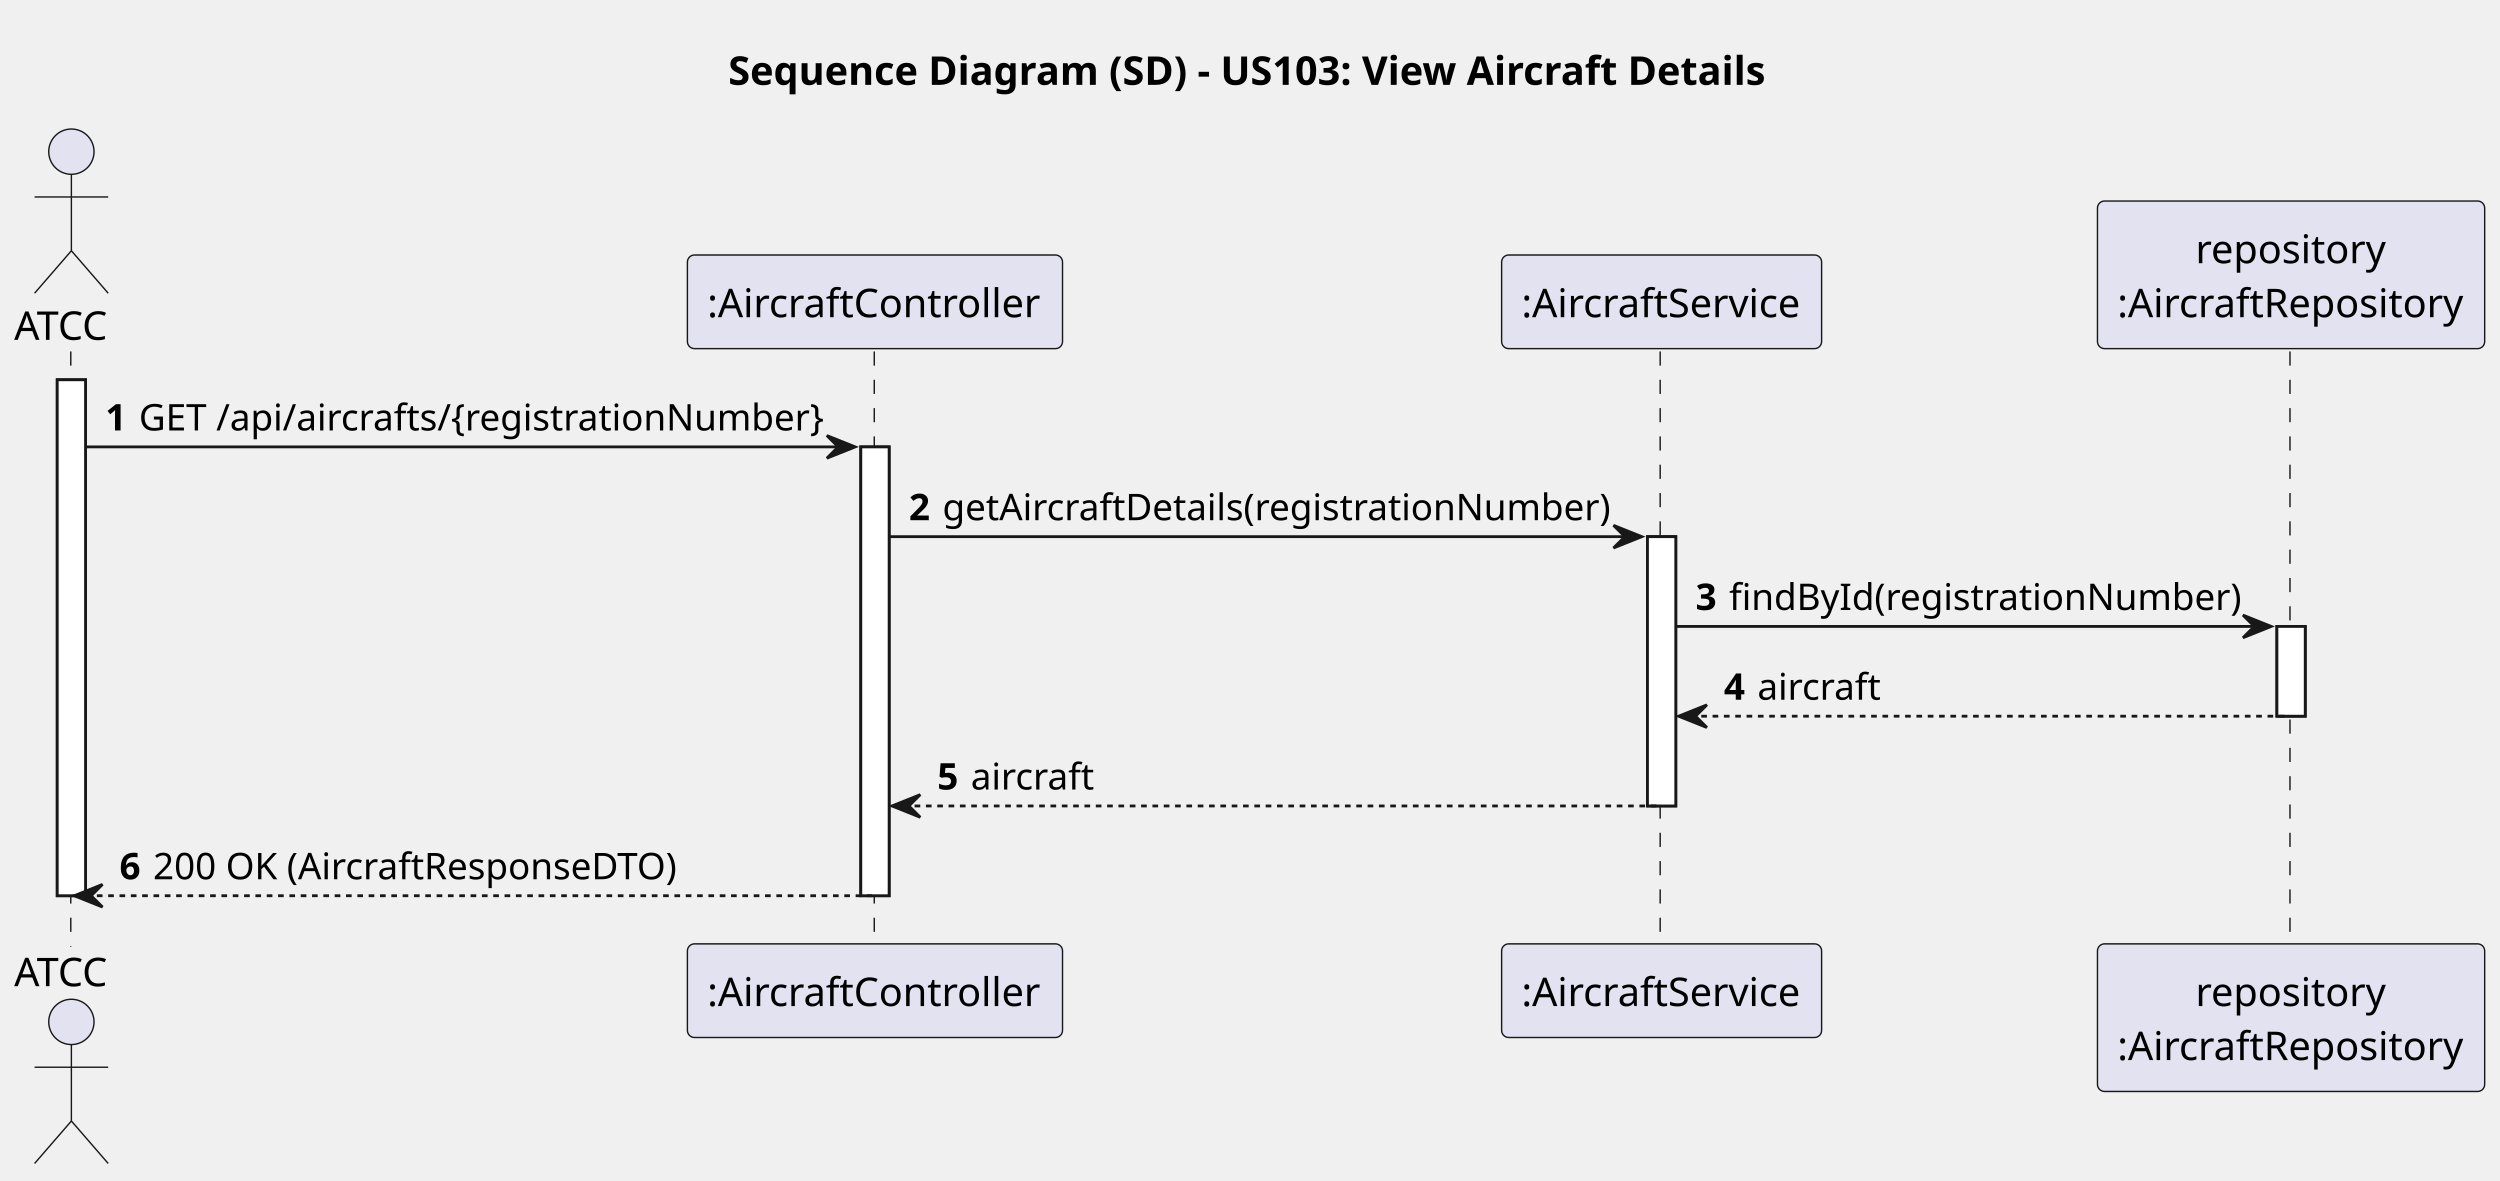
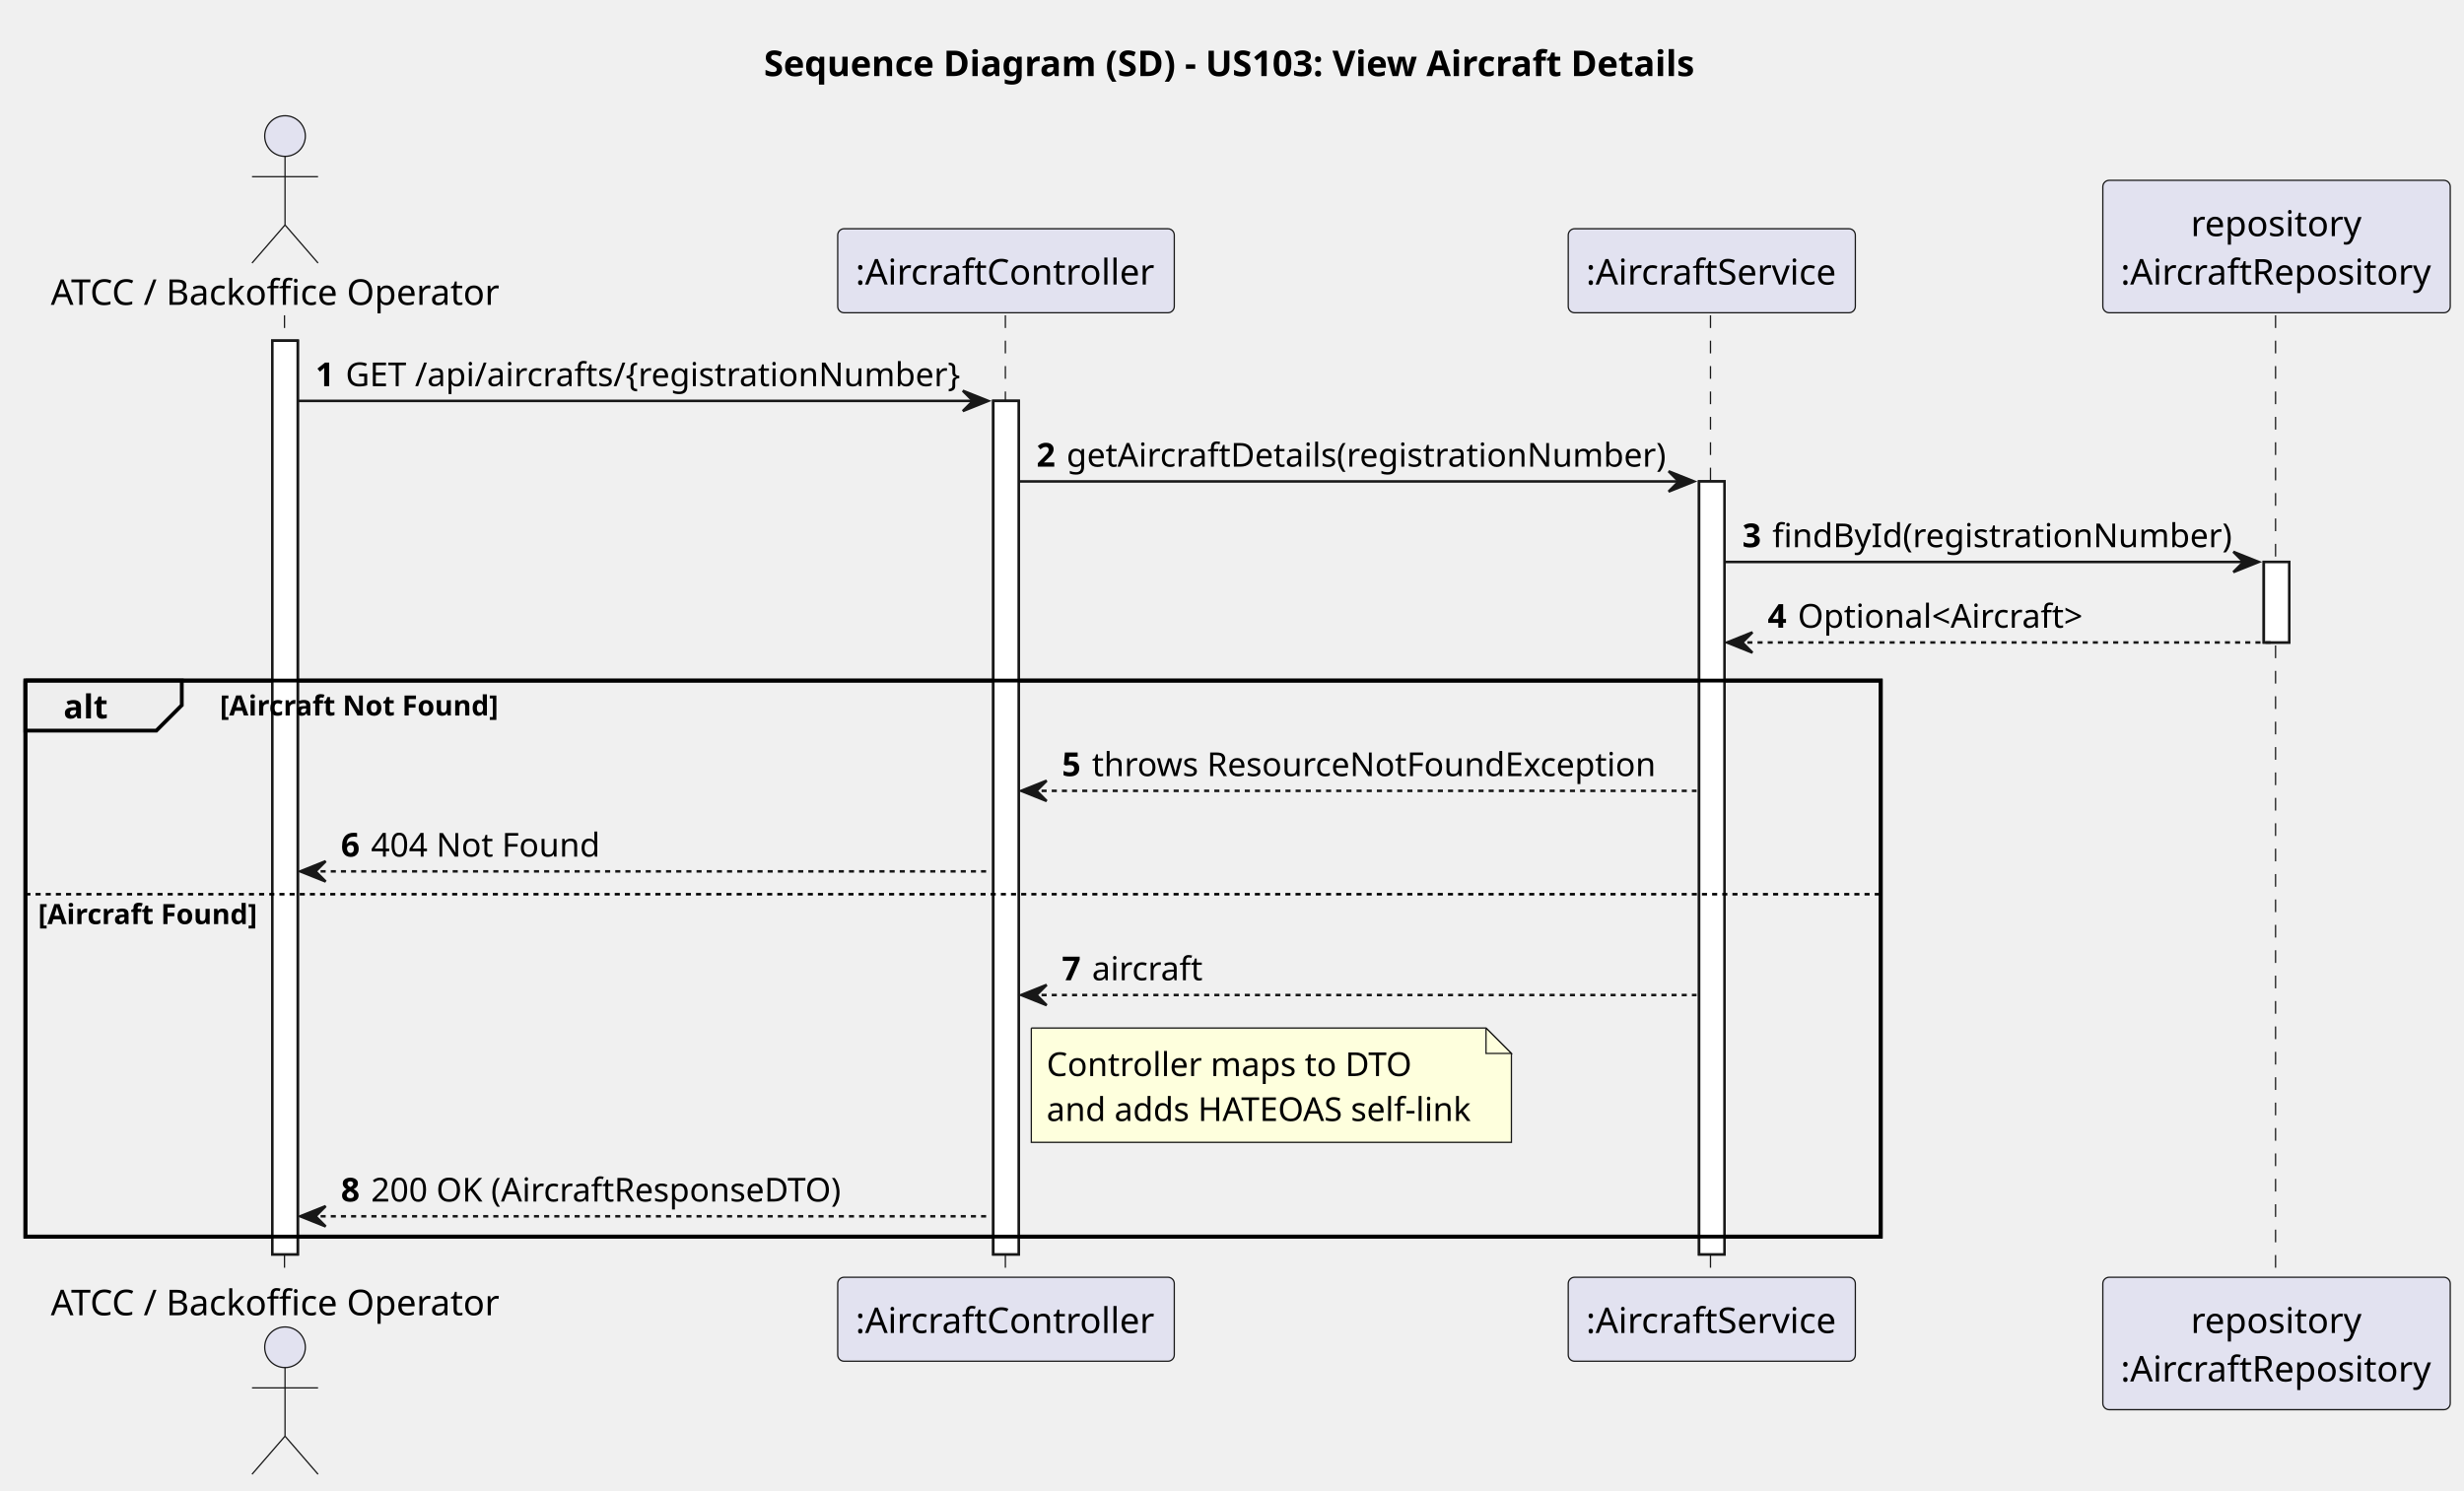
- <svg xmlns="http://www.w3.org/2000/svg" contentStyleType="text/css" data-diagram-type="SEQUENCE" height="417px" preserveAspectRatio="none" style="width:883px;height:417px;background:#FFFFFF;" version="1.1" viewBox="0 0 883 417" width="883px" zoomAndPan="magnify">
+ <svg xmlns="http://www.w3.org/2000/svg" contentStyleType="text/css" data-diagram-type="SEQUENCE" height="587px" preserveAspectRatio="none" style="width:970px;height:587px;background:#FFFFFF;" version="1.1" viewBox="0 0 970 587" width="970px" zoomAndPan="magnify">
  <defs />
  <g>
-     <text fill="#000000" font-family="sans-serif" font-size="14" font-weight="bold" lengthAdjust="spacing" textLength="367.138" x="257.226" y="29.966">Sequence Diagram (SD) - US103: View Aircraft Details</text>
+     <text fill="#000000" font-family="sans-serif" font-size="14" font-weight="bold" lengthAdjust="spacing" textLength="367.138" x="300.723" y="29.966">Sequence Diagram (SD) - US103: View Aircraft Details</text>
    <g>
-       <rect fill="#FFFFFF" height="182.236" style="stroke:#181818;stroke-width:1;" width="10" x="20.213" y="134.136" />
+       <rect fill="#FFFFFF" height="359.748" style="stroke:#181818;stroke-width:1;" width="10" x="107.208" y="134.136" />
    </g>
    <g>
-       <rect fill="#FFFFFF" height="158.53" style="stroke:#181818;stroke-width:1;" width="10" x="304.038" y="157.842" />
+       <rect fill="#FFFFFF" height="336.042" style="stroke:#181818;stroke-width:1;" width="10" x="391.033" y="157.842" />
    </g>
    <g>
-       <rect fill="#FFFFFF" height="95.118" style="stroke:#181818;stroke-width:1;" width="10" x="581.884" y="189.548" />
+       <rect fill="#FFFFFF" height="304.336" style="stroke:#181818;stroke-width:1;" width="10" x="668.879" y="189.548" />
    </g>
    <g>
-       <rect fill="#FFFFFF" height="31.706" style="stroke:#181818;stroke-width:1;" width="10" x="804.206" y="221.254" />
+       <rect fill="#FFFFFF" height="31.706" style="stroke:#181818;stroke-width:1;" width="10" x="891.201" y="221.254" />
+     </g>
+     <rect fill="none" height="218.924" style="stroke:#000000;stroke-width:1.5;" width="730.389" x="10" y="267.96" />
+     <g>
+       <rect fill="#000000" fill-opacity="0" height="379.748" width="8" x="108.208" y="124.136" />
+       <line style="stroke:#181818;stroke-width:0.5;stroke-dasharray:5,5;" x1="112" x2="112" y1="124.136" y2="503.884" />
    </g>
    <g>
-       <rect fill="#000000" fill-opacity="0" height="210.236" width="8" x="21.213" y="124.136" />
-       <line style="stroke:#181818;stroke-width:0.5;stroke-dasharray:5,5;" x1="25" x2="25" y1="124.136" y2="334.372" />
+       <rect fill="#000000" fill-opacity="0" height="379.748" width="8" x="392.033" y="124.136" />
+       <line style="stroke:#181818;stroke-width:0.5;stroke-dasharray:5,5;" x1="395.785" x2="395.785" y1="124.136" y2="503.884" />
    </g>
    <g>
-       <rect fill="#000000" fill-opacity="0" height="210.236" width="8" x="305.038" y="124.136" />
-       <line style="stroke:#181818;stroke-width:0.5;stroke-dasharray:5,5;" x1="308.791" x2="308.791" y1="124.136" y2="334.372" />
+       <rect fill="#000000" fill-opacity="0" height="379.748" width="8" x="669.879" y="124.136" />
+       <line style="stroke:#181818;stroke-width:0.5;stroke-dasharray:5,5;" x1="673.368" x2="673.368" y1="124.136" y2="503.884" />
    </g>
    <g>
-       <rect fill="#000000" fill-opacity="0" height="210.236" width="8" x="582.884" y="124.136" />
-       <line style="stroke:#181818;stroke-width:0.5;stroke-dasharray:5,5;" x1="586.373" x2="586.373" y1="124.136" y2="334.372" />
+       <rect fill="#000000" fill-opacity="0" height="379.748" width="8" x="892.201" y="124.136" />
+       <line style="stroke:#181818;stroke-width:0.5;stroke-dasharray:5,5;" x1="895.818" x2="895.818" y1="124.136" y2="503.884" />
+     </g>
+     <g class="participant participant-head" data-participant="Actor">
+       <text fill="#000000" font-family="sans-serif" font-size="14" lengthAdjust="spacing" textLength="178.415" x="20" y="120.034">ATCC / Backoffice Operator</text>
+       <ellipse cx="112.208" cy="53.568" fill="#E2E2F0" rx="8" ry="8" style="stroke:#181818;stroke-width:0.5;" />
+       <path d="M112.208,61.568 L112.208,88.568 M99.208,69.568 L125.208,69.568 M112.208,88.568 L99.208,103.568 M112.208,88.568 L125.208,103.568" fill="none" style="stroke:#181818;stroke-width:0.5;" />
+     </g>
+     <g class="participant participant-tail" data-participant="Actor">
+       <text fill="#000000" font-family="sans-serif" font-size="14" lengthAdjust="spacing" textLength="178.415" x="20" y="517.85">ATCC / Backoffice Operator</text>
+       <ellipse cx="112.208" cy="530.452" fill="#E2E2F0" rx="8" ry="8" style="stroke:#181818;stroke-width:0.5;" />
+       <path d="M112.208,538.452 L112.208,565.452 M99.208,546.452 L125.208,546.452 M112.208,565.452 L99.208,580.452 M112.208,565.452 L125.208,580.452" fill="none" style="stroke:#181818;stroke-width:0.5;" />
+     </g>
+     <g class="participant participant-head" data-participant="Ctrl">
+       <rect fill="#E2E2F0" height="33.068" rx="2.5" ry="2.5" style="stroke:#181818;stroke-width:0.5;" width="132.496" x="329.785" y="90.068" />
+       <text fill="#000000" font-family="sans-serif" font-size="14" lengthAdjust="spacing" textLength="118.496" x="336.785" y="112.034">:AircraftController</text>
+     </g>
+     <g class="participant participant-tail" data-participant="Ctrl">
+       <rect fill="#E2E2F0" height="33.068" rx="2.5" ry="2.5" style="stroke:#181818;stroke-width:0.5;" width="132.496" x="329.785" y="502.884" />
+       <text fill="#000000" font-family="sans-serif" font-size="14" lengthAdjust="spacing" textLength="118.496" x="336.785" y="524.85">:AircraftController</text>
+     </g>
+     <g class="participant participant-head" data-participant="Service">
+       <rect fill="#E2E2F0" height="33.068" rx="2.5" ry="2.5" style="stroke:#181818;stroke-width:0.5;" width="113.022" x="617.368" y="90.068" />
+       <text fill="#000000" font-family="sans-serif" font-size="14" lengthAdjust="spacing" textLength="99.022" x="624.368" y="112.034">:AircraftService</text>
+     </g>
+     <g class="participant participant-tail" data-participant="Service">
+       <rect fill="#E2E2F0" height="33.068" rx="2.5" ry="2.5" style="stroke:#181818;stroke-width:0.5;" width="113.022" x="617.368" y="502.884" />
+       <text fill="#000000" font-family="sans-serif" font-size="14" lengthAdjust="spacing" textLength="99.022" x="624.368" y="524.85">:AircraftService</text>
+     </g>
+     <g class="participant participant-head" data-participant="Repo">
+       <rect fill="#E2E2F0" height="52.136" rx="2.5" ry="2.5" style="stroke:#181818;stroke-width:0.5;" width="136.766" x="827.818" y="71" />
+       <text fill="#000000" font-family="sans-serif" font-size="14" lengthAdjust="spacing" textLength="67.522" x="862.44" y="92.966">repository</text>
+       <text fill="#000000" font-family="sans-serif" font-size="14" lengthAdjust="spacing" textLength="122.766" x="834.818" y="112.034">:AircraftRepository</text>
+     </g>
+     <g class="participant participant-tail" data-participant="Repo">
+       <rect fill="#E2E2F0" height="52.136" rx="2.5" ry="2.5" style="stroke:#181818;stroke-width:0.5;" width="136.766" x="827.818" y="502.884" />
+       <text fill="#000000" font-family="sans-serif" font-size="14" lengthAdjust="spacing" textLength="67.522" x="862.44" y="524.85">repository</text>
+       <text fill="#000000" font-family="sans-serif" font-size="14" lengthAdjust="spacing" textLength="122.766" x="834.818" y="543.918">:AircraftRepository</text>
    </g>
    <g>
-       <rect fill="#000000" fill-opacity="0" height="210.236" width="8" x="805.206" y="124.136" />
-       <line style="stroke:#181818;stroke-width:0.5;stroke-dasharray:5,5;" x1="808.823" x2="808.823" y1="124.136" y2="334.372" />
-     </g>
-     <g class="participant participant-head" data-participant="ATCC">
-       <text fill="#000000" font-family="sans-serif" font-size="14" lengthAdjust="spacing" textLength="34.426" x="5" y="120.034">ATCC</text>
-       <ellipse cx="25.213" cy="53.568" fill="#E2E2F0" rx="8" ry="8" style="stroke:#181818;stroke-width:0.5;" />
-       <path d="M25.213,61.568 L25.213,88.568 M12.213,69.568 L38.213,69.568 M25.213,88.568 L12.213,103.568 M25.213,88.568 L38.213,103.568" fill="none" style="stroke:#181818;stroke-width:0.5;" />
-     </g>
-     <g class="participant participant-tail" data-participant="ATCC">
-       <text fill="#000000" font-family="sans-serif" font-size="14" lengthAdjust="spacing" textLength="34.426" x="5" y="348.338">ATCC</text>
-       <ellipse cx="25.213" cy="360.94" fill="#E2E2F0" rx="8" ry="8" style="stroke:#181818;stroke-width:0.5;" />
-       <path d="M25.213,368.94 L25.213,395.94 M12.213,376.94 L38.213,376.94 M25.213,395.94 L12.213,410.94 M25.213,395.94 L38.213,410.94" fill="none" style="stroke:#181818;stroke-width:0.5;" />
-     </g>
-     <g class="participant participant-head" data-participant="Ctrl">
-       <rect fill="#E2E2F0" height="33.068" rx="2.5" ry="2.5" style="stroke:#181818;stroke-width:0.5;" width="132.496" x="242.791" y="90.068" />
-       <text fill="#000000" font-family="sans-serif" font-size="14" lengthAdjust="spacing" textLength="118.496" x="249.791" y="112.034">:AircraftController</text>
-     </g>
-     <g class="participant participant-tail" data-participant="Ctrl">
-       <rect fill="#E2E2F0" height="33.068" rx="2.5" ry="2.5" style="stroke:#181818;stroke-width:0.5;" width="132.496" x="242.791" y="333.372" />
-       <text fill="#000000" font-family="sans-serif" font-size="14" lengthAdjust="spacing" textLength="118.496" x="249.791" y="355.338">:AircraftController</text>
-     </g>
-     <g class="participant participant-head" data-participant="Service">
-       <rect fill="#E2E2F0" height="33.068" rx="2.5" ry="2.5" style="stroke:#181818;stroke-width:0.5;" width="113.022" x="530.373" y="90.068" />
-       <text fill="#000000" font-family="sans-serif" font-size="14" lengthAdjust="spacing" textLength="99.022" x="537.373" y="112.034">:AircraftService</text>
-     </g>
-     <g class="participant participant-tail" data-participant="Service">
-       <rect fill="#E2E2F0" height="33.068" rx="2.5" ry="2.5" style="stroke:#181818;stroke-width:0.5;" width="113.022" x="530.373" y="333.372" />
-       <text fill="#000000" font-family="sans-serif" font-size="14" lengthAdjust="spacing" textLength="99.022" x="537.373" y="355.338">:AircraftService</text>
-     </g>
-     <g class="participant participant-head" data-participant="Repo">
-       <rect fill="#E2E2F0" height="52.136" rx="2.5" ry="2.5" style="stroke:#181818;stroke-width:0.5;" width="136.766" x="740.823" y="71" />
-       <text fill="#000000" font-family="sans-serif" font-size="14" lengthAdjust="spacing" textLength="67.522" x="775.445" y="92.966">repository</text>
-       <text fill="#000000" font-family="sans-serif" font-size="14" lengthAdjust="spacing" textLength="122.766" x="747.823" y="112.034">:AircraftRepository</text>
-     </g>
-     <g class="participant participant-tail" data-participant="Repo">
-       <rect fill="#E2E2F0" height="52.136" rx="2.5" ry="2.5" style="stroke:#181818;stroke-width:0.5;" width="136.766" x="740.823" y="333.372" />
-       <text fill="#000000" font-family="sans-serif" font-size="14" lengthAdjust="spacing" textLength="67.522" x="775.445" y="355.338">repository</text>
-       <text fill="#000000" font-family="sans-serif" font-size="14" lengthAdjust="spacing" textLength="122.766" x="747.823" y="374.406">:AircraftRepository</text>
+       <rect fill="#FFFFFF" height="359.748" style="stroke:#181818;stroke-width:1;" width="10" x="107.208" y="134.136" />
    </g>
    <g>
-       <rect fill="#FFFFFF" height="182.236" style="stroke:#181818;stroke-width:1;" width="10" x="20.213" y="134.136" />
+       <rect fill="#FFFFFF" height="336.042" style="stroke:#181818;stroke-width:1;" width="10" x="391.033" y="157.842" />
    </g>
    <g>
-       <rect fill="#FFFFFF" height="158.53" style="stroke:#181818;stroke-width:1;" width="10" x="304.038" y="157.842" />
+       <rect fill="#FFFFFF" height="304.336" style="stroke:#181818;stroke-width:1;" width="10" x="668.879" y="189.548" />
    </g>
    <g>
-       <rect fill="#FFFFFF" height="95.118" style="stroke:#181818;stroke-width:1;" width="10" x="581.884" y="189.548" />
+       <rect fill="#FFFFFF" height="31.706" style="stroke:#181818;stroke-width:1;" width="10" x="891.201" y="221.254" />
    </g>
-     <g>
-       <rect fill="#FFFFFF" height="31.706" style="stroke:#181818;stroke-width:1;" width="10" x="804.206" y="221.254" />
-     </g>
-     <g class="message" data-participant-1="ATCC" data-participant-2="Ctrl">
-       <polygon fill="#181818" points="292.038,153.842,302.038,157.842,292.038,161.842,296.038,157.842" style="stroke:#181818;stroke-width:1;" />
-       <line style="stroke:#181818;stroke-width:1;" x1="30.213" x2="298.038" y1="157.842" y2="157.842" />
-       <text fill="#000000" font-family="sans-serif" font-size="13" font-weight="bold" lengthAdjust="spacing" textLength="7.842" x="37.213" y="152.033">1</text>
-       <text fill="#000000" font-family="sans-serif" font-size="13" lengthAdjust="spacing" textLength="242.983" x="49.055" y="152.033">GET /api/aircrafts/{registrationNumber}</text>
+     <g class="message" data-participant-1="Actor" data-participant-2="Ctrl">
+       <polygon fill="#181818" points="379.033,153.842,389.033,157.842,379.033,161.842,383.033,157.842" style="stroke:#181818;stroke-width:1;" />
+       <line style="stroke:#181818;stroke-width:1;" x1="117.208" x2="385.033" y1="157.842" y2="157.842" />
+       <text fill="#000000" font-family="sans-serif" font-size="13" font-weight="bold" lengthAdjust="spacing" textLength="7.842" x="124.208" y="152.033">1</text>
+       <text fill="#000000" font-family="sans-serif" font-size="13" lengthAdjust="spacing" textLength="242.983" x="136.05" y="152.033">GET /api/aircrafts/{registrationNumber}</text>
    </g>
    <g class="message" data-participant-1="Ctrl" data-participant-2="Service">
-       <polygon fill="#181818" points="569.884,185.548,579.884,189.548,569.884,193.548,573.884,189.548" style="stroke:#181818;stroke-width:1;" />
-       <line style="stroke:#181818;stroke-width:1;" x1="314.038" x2="575.884" y1="189.548" y2="189.548" />
-       <text fill="#000000" font-family="sans-serif" font-size="13" font-weight="bold" lengthAdjust="spacing" textLength="7.842" x="321.038" y="183.739">2</text>
-       <text fill="#000000" font-family="sans-serif" font-size="13" lengthAdjust="spacing" textLength="237.003" x="332.881" y="183.739">getAircraftDetails(registrationNumber)</text>
+       <polygon fill="#181818" points="656.879,185.548,666.879,189.548,656.879,193.548,660.879,189.548" style="stroke:#181818;stroke-width:1;" />
+       <line style="stroke:#181818;stroke-width:1;" x1="401.033" x2="662.879" y1="189.548" y2="189.548" />
+       <text fill="#000000" font-family="sans-serif" font-size="13" font-weight="bold" lengthAdjust="spacing" textLength="7.842" x="408.033" y="183.739">2</text>
+       <text fill="#000000" font-family="sans-serif" font-size="13" lengthAdjust="spacing" textLength="237.003" x="419.875" y="183.739">getAircraftDetails(registrationNumber)</text>
    </g>
    <g class="message" data-participant-1="Service" data-participant-2="Repo">
-       <polygon fill="#181818" points="792.206,217.254,802.206,221.254,792.206,225.254,796.206,221.254" style="stroke:#181818;stroke-width:1;" />
-       <line style="stroke:#181818;stroke-width:1;" x1="591.884" x2="798.206" y1="221.254" y2="221.254" />
-       <text fill="#000000" font-family="sans-serif" font-size="13" font-weight="bold" lengthAdjust="spacing" textLength="7.842" x="598.884" y="215.445">3</text>
-       <text fill="#000000" font-family="sans-serif" font-size="13" lengthAdjust="spacing" textLength="181.48" x="610.726" y="215.445">findById(registrationNumber)</text>
+       <polygon fill="#181818" points="879.201,217.254,889.201,221.254,879.201,225.254,883.201,221.254" style="stroke:#181818;stroke-width:1;" />
+       <line style="stroke:#181818;stroke-width:1;" x1="678.879" x2="885.201" y1="221.254" y2="221.254" />
+       <text fill="#000000" font-family="sans-serif" font-size="13" font-weight="bold" lengthAdjust="spacing" textLength="7.842" x="685.879" y="215.445">3</text>
+       <text fill="#000000" font-family="sans-serif" font-size="13" lengthAdjust="spacing" textLength="181.48" x="697.721" y="215.445">findById(registrationNumber)</text>
    </g>
    <g class="message" data-participant-1="Repo" data-participant-2="Service">
-       <polygon fill="#181818" points="602.884,248.96,592.884,252.96,602.884,256.96,598.884,252.96" style="stroke:#181818;stroke-width:1;" />
-       <line style="stroke:#181818;stroke-width:1;stroke-dasharray:2,2;" x1="596.884" x2="808.206" y1="252.96" y2="252.96" />
-       <text fill="#000000" font-family="sans-serif" font-size="13" font-weight="bold" lengthAdjust="spacing" textLength="7.842" x="608.884" y="247.151">4</text>
-       <text fill="#000000" font-family="sans-serif" font-size="13" lengthAdjust="spacing" textLength="44.083" x="620.726" y="247.151">aircraft</text>
+       <polygon fill="#181818" points="689.879,248.96,679.879,252.96,689.879,256.96,685.879,252.96" style="stroke:#181818;stroke-width:1;" />
+       <line style="stroke:#181818;stroke-width:1;stroke-dasharray:2,2;" x1="683.879" x2="895.201" y1="252.96" y2="252.96" />
+       <text fill="#000000" font-family="sans-serif" font-size="13" font-weight="bold" lengthAdjust="spacing" textLength="7.842" x="695.879" y="247.151">4</text>
+       <text fill="#000000" font-family="sans-serif" font-size="13" lengthAdjust="spacing" textLength="112.71" x="707.721" y="247.151">Optional&lt;Aircraft&gt;</text>
    </g>
+     <path d="M10,267.96 L71.559,267.96 L71.559,277.666 L61.559,287.666 L10,287.666 L10,267.96" fill="#EEEEEE" style="stroke:#000000;stroke-width:1.5;" />
+     <rect fill="none" height="218.924" style="stroke:#000000;stroke-width:1.5;" width="730.389" x="10" y="267.96" />
+     <text fill="#000000" font-family="sans-serif" font-size="13" font-weight="bold" lengthAdjust="spacing" textLength="16.559" x="25" y="282.857">alt</text>
+     <text fill="#000000" font-family="sans-serif" font-size="11" font-weight="bold" lengthAdjust="spacing" textLength="109.015" x="86.559" y="281.719">[Aircraft Not Found]</text>
    <g class="message" data-participant-1="Service" data-participant-2="Ctrl">
-       <polygon fill="#181818" points="325.038,280.666,315.038,284.666,325.038,288.666,321.038,284.666" style="stroke:#181818;stroke-width:1;" />
-       <line style="stroke:#181818;stroke-width:1;stroke-dasharray:2,2;" x1="319.038" x2="585.884" y1="284.666" y2="284.666" />
-       <text fill="#000000" font-family="sans-serif" font-size="13" font-weight="bold" lengthAdjust="spacing" textLength="7.842" x="331.038" y="278.857">5</text>
-       <text fill="#000000" font-family="sans-serif" font-size="13" lengthAdjust="spacing" textLength="44.083" x="342.881" y="278.857">aircraft</text>
+       <polygon fill="#181818" points="412.033,307.372,402.033,311.372,412.033,315.372,408.033,311.372" style="stroke:#181818;stroke-width:1;" />
+       <line style="stroke:#181818;stroke-width:1;stroke-dasharray:2,2;" x1="406.033" x2="667.879" y1="311.372" y2="311.372" />
+       <text fill="#000000" font-family="sans-serif" font-size="13" font-weight="bold" lengthAdjust="spacing" textLength="7.842" x="418.033" y="305.563">5</text>
+       <text fill="#000000" font-family="sans-serif" font-size="13" lengthAdjust="spacing" textLength="223.002" x="429.875" y="305.563">throws ResourceNotFoundException</text>
    </g>
-     <g class="message" data-participant-1="Ctrl" data-participant-2="ATCC">
-       <polygon fill="#181818" points="36.213,312.372,26.213,316.372,36.213,320.372,32.213,316.372" style="stroke:#181818;stroke-width:1;" />
-       <line style="stroke:#181818;stroke-width:1;stroke-dasharray:2,2;" x1="30.213" x2="308.038" y1="316.372" y2="316.372" />
-       <text fill="#000000" font-family="sans-serif" font-size="13" font-weight="bold" lengthAdjust="spacing" textLength="7.842" x="42.213" y="310.563">6</text>
-       <text fill="#000000" font-family="sans-serif" font-size="13" lengthAdjust="spacing" textLength="186.134" x="54.055" y="310.563">200 OK (AircraftResponseDTO)</text>
+     <g class="message" data-participant-1="Ctrl" data-participant-2="Actor">
+       <polygon fill="#181818" points="128.208,339.078,118.208,343.078,128.208,347.078,124.208,343.078" style="stroke:#181818;stroke-width:1;" />
+       <line style="stroke:#181818;stroke-width:1;stroke-dasharray:2,2;" x1="122.208" x2="390.033" y1="343.078" y2="343.078" />
+       <text fill="#000000" font-family="sans-serif" font-size="13" font-weight="bold" lengthAdjust="spacing" textLength="7.842" x="134.208" y="337.269">6</text>
+       <text fill="#000000" font-family="sans-serif" font-size="13" lengthAdjust="spacing" textLength="90.181" x="146.05" y="337.269">404 Not Found</text>
+     </g>
+     <line style="stroke:#000000;stroke-width:1;stroke-dasharray:2,2;" x1="10" x2="740.389" y1="352.078" y2="352.078" />
+     <text fill="#000000" font-family="sans-serif" font-size="11" font-weight="bold" lengthAdjust="spacing" textLength="86.138" x="15" y="363.837">[Aircraft Found]</text>
+     <g class="message" data-participant-1="Service" data-participant-2="Ctrl">
+       <polygon fill="#181818" points="412.033,387.766,402.033,391.766,412.033,395.766,408.033,391.766" style="stroke:#181818;stroke-width:1;" />
+       <line style="stroke:#181818;stroke-width:1;stroke-dasharray:2,2;" x1="406.033" x2="667.879" y1="391.766" y2="391.766" />
+       <text fill="#000000" font-family="sans-serif" font-size="13" font-weight="bold" lengthAdjust="spacing" textLength="7.842" x="418.033" y="385.957">7</text>
+       <text fill="#000000" font-family="sans-serif" font-size="13" lengthAdjust="spacing" textLength="44.083" x="429.875" y="385.957">aircraft</text>
+     </g>
+     <path d="M406,404.766 L406,449.766 L595,449.766 L595,414.766 L585,404.766 L406,404.766" fill="#FEFFDD" style="stroke:#181818;stroke-width:0.5;" />
+     <path d="M585,404.766 L585,414.766 L595,414.766 L585,404.766" fill="#FEFFDD" style="stroke:#181818;stroke-width:0.5;" />
+     <text fill="#000000" font-family="sans-serif" font-size="13" lengthAdjust="spacing" textLength="144.69" x="412" y="423.663">Controller maps to DTO</text>
+     <text fill="#000000" font-family="sans-serif" font-size="13" lengthAdjust="spacing" textLength="168.22" x="412" y="441.369">and adds HATEOAS self-link</text>
+     <g class="message" data-participant-1="Ctrl" data-participant-2="Actor">
+       <polygon fill="#181818" points="128.208,474.884,118.208,478.884,128.208,482.884,124.208,478.884" style="stroke:#181818;stroke-width:1;" />
+       <line style="stroke:#181818;stroke-width:1;stroke-dasharray:2,2;" x1="122.208" x2="390.033" y1="478.884" y2="478.884" />
+       <text fill="#000000" font-family="sans-serif" font-size="13" font-weight="bold" lengthAdjust="spacing" textLength="7.842" x="134.208" y="473.075">8</text>
+       <text fill="#000000" font-family="sans-serif" font-size="13" lengthAdjust="spacing" textLength="186.134" x="146.05" y="473.075">200 OK (AircraftResponseDTO)</text>
    </g>
  </g>
</svg>
